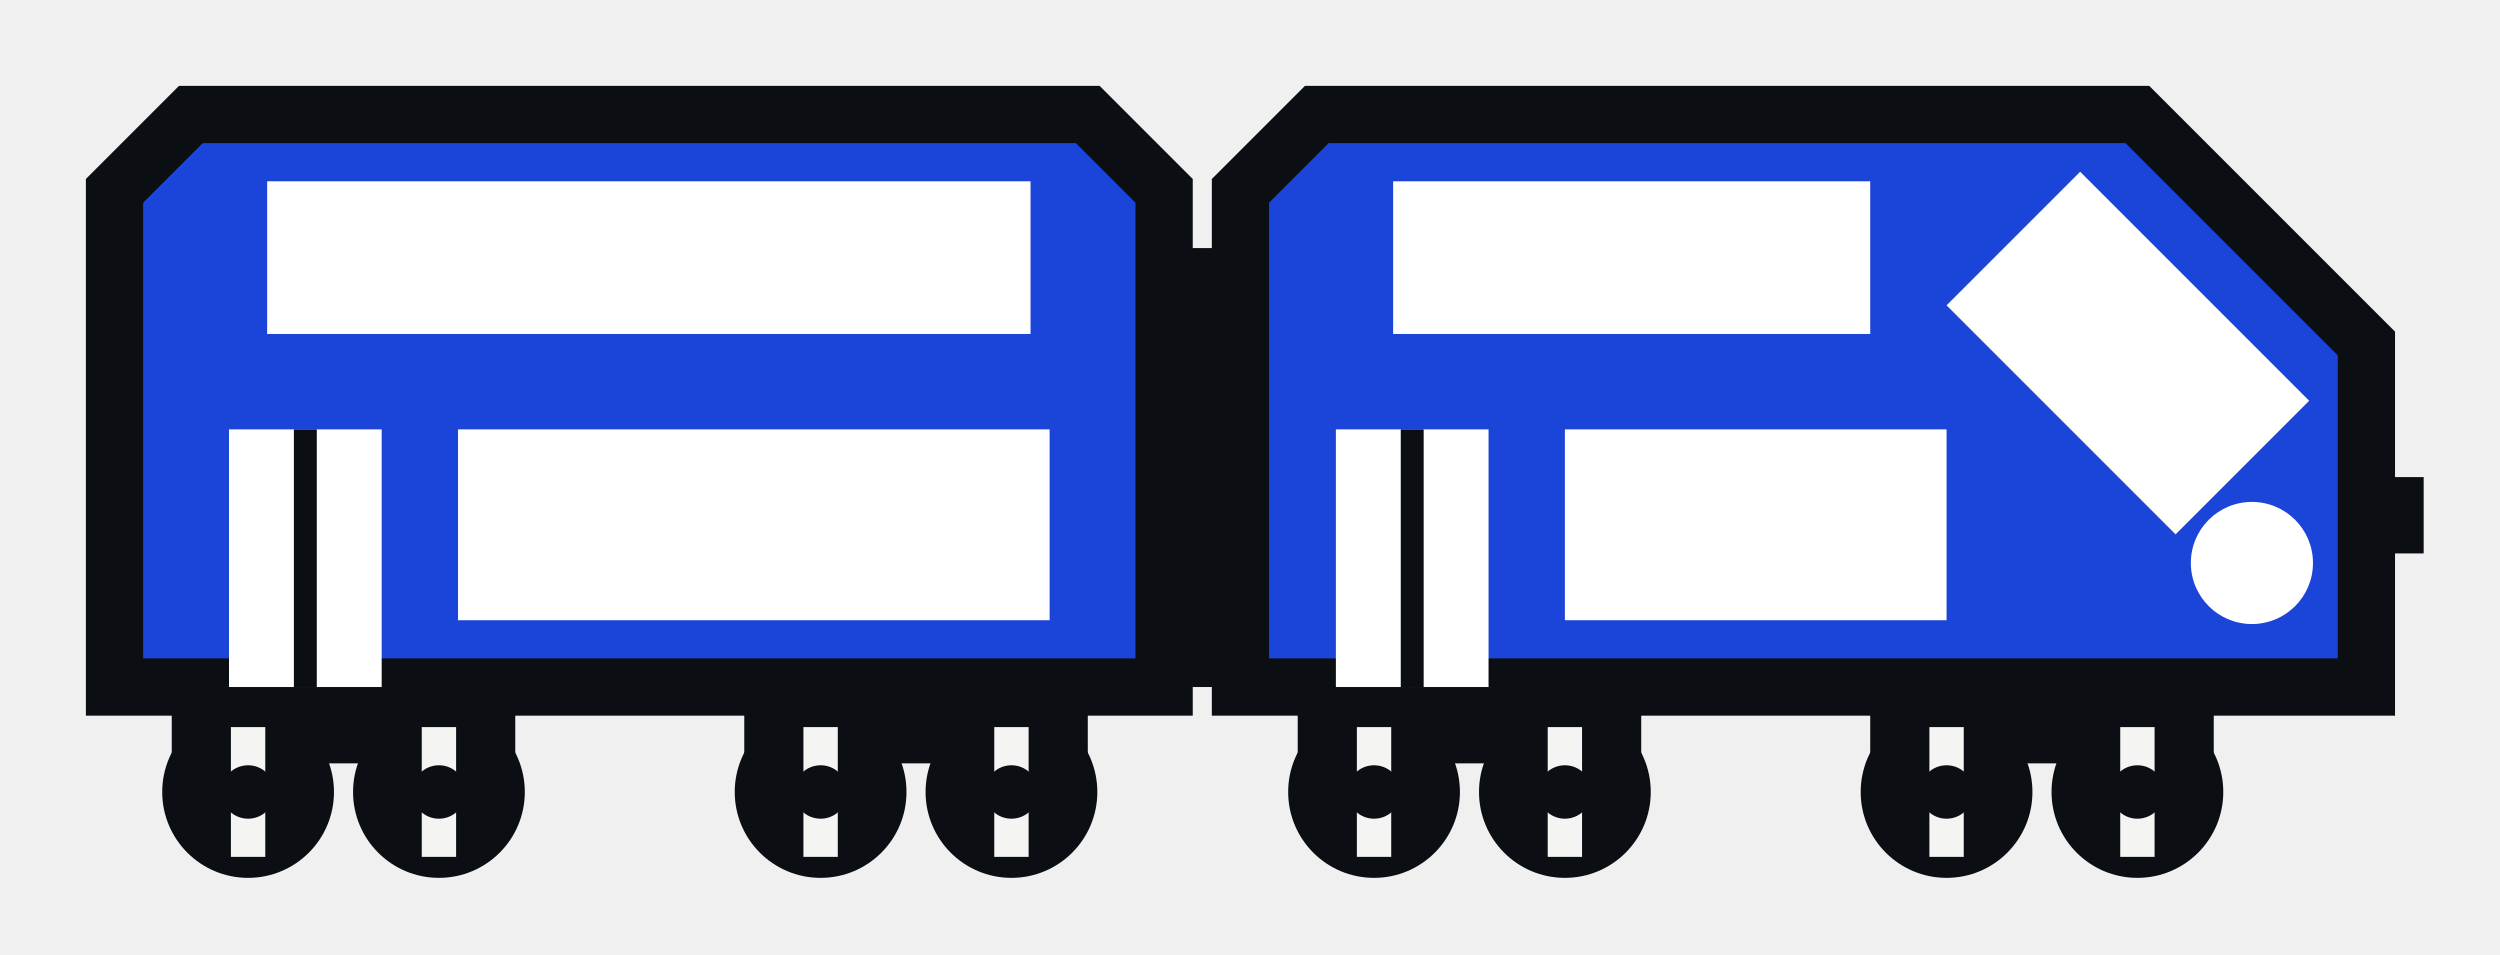
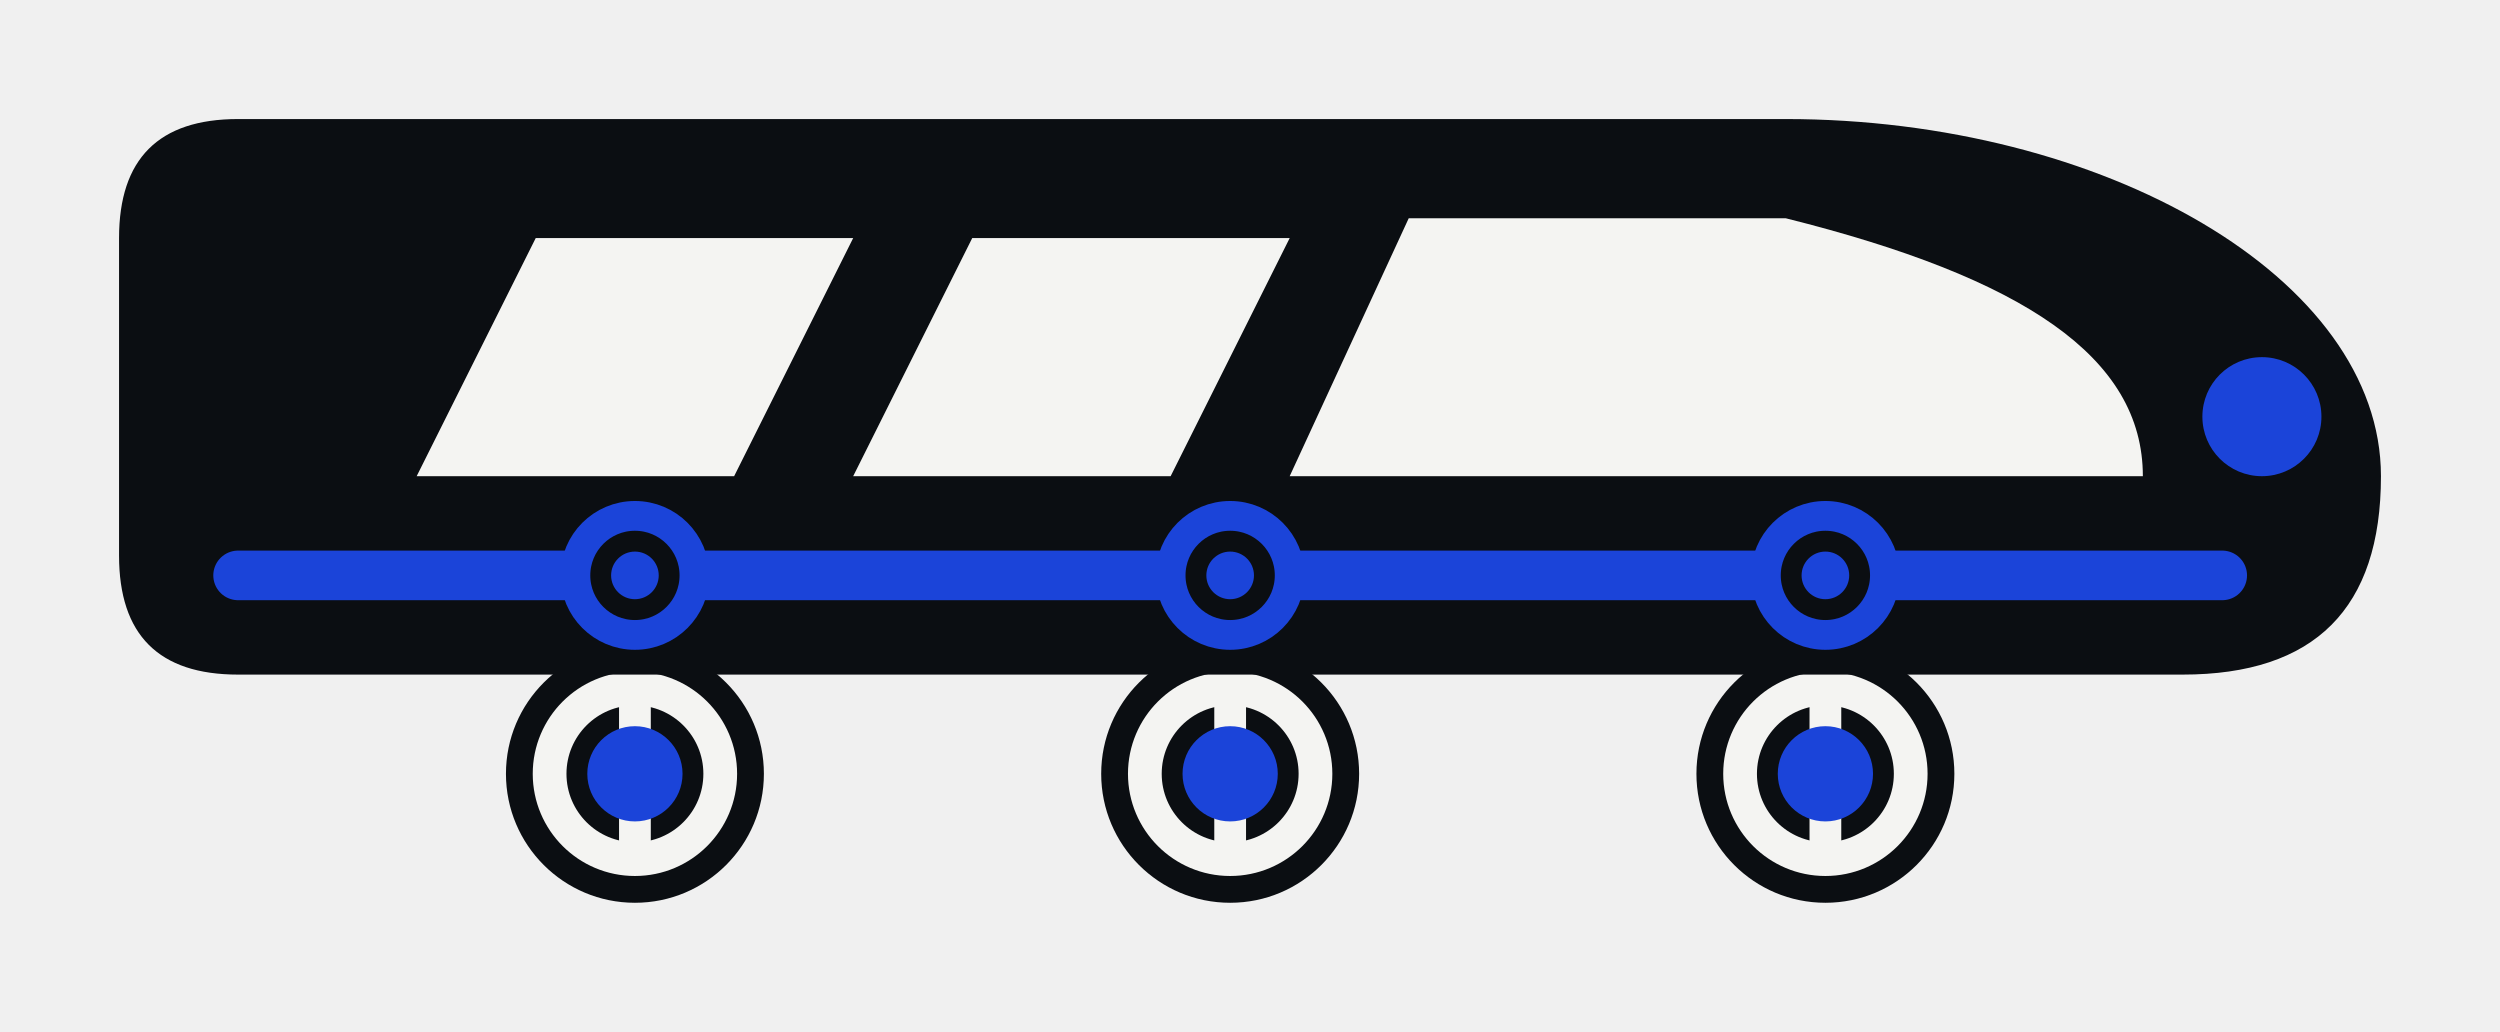
- <svg xmlns="http://www.w3.org/2000/svg" viewBox="-64 -45 131 50" width="524" height="200" role="img" aria-label="GO bi-level cab car and coach, side view">
-   <g id="chassis" fill="#0B0E12">
-     <rect x="-6" y="-32" width="9" height="23" />
-     <rect x="59" y="-20" width="4" height="4" />
-     <rect x="-55" y="-10" width="18" height="5" />
-     <rect x="-25" y="-10" width="18" height="5" />
-     <rect x="4" y="-10" width="18" height="5" />
-     <rect x="34" y="-10" width="18" height="5" />
-   </g>
-   <g id="bodies" fill="#1B44D9" stroke="#0B0E12" stroke-width="3" stroke-linejoin="miter">
-     <path id="rear-coach" d="M -58 -9 V -35 L -54 -39 H -7 L -3 -35 V -9 Z" />
-     <path id="cab-car" d="M 1 -9 V -35 L 5 -39 H 48 L 60 -27 V -9 Z" />
-   </g>
-   <g id="glazing" fill="#FFFFFF">
-     <rect x="-50" y="-35.5" width="40" height="8" />
-     <rect x="9" y="-35.5" width="25" height="8" />
-     <rect x="-40" y="-22.5" width="31" height="10" />
-     <rect x="18" y="-22.5" width="20" height="10" />
-     <rect x="-52" y="-22.5" width="8" height="13.5" />
-     <rect x="6" y="-22.5" width="8" height="13.5" />
-     <polygon points="45,-36 57,-24 50,-17 38,-29" />
-     <circle cx="54" cy="-15.5" r="3.2" />
-   </g>
-   <g id="door-splits" fill="#0B0E12">
-     <rect x="-48.6" y="-22.5" width="1.2" height="13.5" />
-     <rect x="9.4" y="-22.5" width="1.2" height="13.5" />
-   </g>
-   <g id="wheels">
-     <g class="wheel">
-       <circle cx="-51" cy="-3.5" r="4.5" fill="#0B0E12" />
-       <rect x="-51.9" y="-6.9" width="1.8" height="6.8" fill="#F4F4F2" />
-       <circle cx="-51" cy="-3.5" r="1.4" fill="#0B0E12" />
+ <svg xmlns="http://www.w3.org/2000/svg" viewBox="-62 -42 126 52" width="630" height="260" role="img" aria-label="Transit bullet car in side view, with a route stripe and station nodes along the body">
+   <g id="route-train">
+     <g id="wheels">
+       <g transform="translate(-30 -3)">
+         <g class="wheel">
+           <circle r="6.5" fill="#0B0E12" />
+           <rect x="-0.8" y="-4.3" width="1.6" height="8.6" fill="#F4F4F2" />
+           <circle r="4.3" fill="none" stroke="#F4F4F2" stroke-width="1.7" />
+           <circle r="2.4" fill="#1B44D9" />
+         </g>
+       </g>
+       <g transform="translate(0 -3)">
+         <g class="wheel">
+           <circle r="6.5" fill="#0B0E12" />
+           <rect x="-0.8" y="-4.3" width="1.6" height="8.6" fill="#F4F4F2" />
+           <circle r="4.3" fill="none" stroke="#F4F4F2" stroke-width="1.7" />
+           <circle r="2.4" fill="#1B44D9" />
+         </g>
+       </g>
+       <g transform="translate(30 -3)">
+         <g class="wheel">
+           <circle r="6.5" fill="#0B0E12" />
+           <rect x="-0.8" y="-4.3" width="1.6" height="8.6" fill="#F4F4F2" />
+           <circle r="4.3" fill="none" stroke="#F4F4F2" stroke-width="1.7" />
+           <circle r="2.4" fill="#1B44D9" />
+         </g>
+       </g>
    </g>
-     <g class="wheel">
-       <circle cx="-41" cy="-3.5" r="4.5" fill="#0B0E12" />
-       <rect x="-41.9" y="-6.9" width="1.8" height="6.8" fill="#F4F4F2" />
-       <circle cx="-41" cy="-3.5" r="1.4" fill="#0B0E12" />
+     <path id="car-body" d="M -50 -8 H 48 Q 58 -8 58 -18 C 58 -28 44 -36 28 -36 H -50 Q -56 -36 -56 -30 V -14 Q -56 -8 -50 -8 Z" fill="#0B0E12" />
+     <g id="glazing" fill="#F4F4F2">
+       <path d="M -41 -18 H -25 L -19 -30 H -35 Z" />
+       <path d="M -19 -18 H -3 L 3 -30 H -13 Z" />
+       <path d="M 3 -18 H 46 C 46 -24 40 -28 28 -31 H 9 Z" />
    </g>
-     <g class="wheel">
-       <circle cx="-21" cy="-3.5" r="4.5" fill="#0B0E12" />
-       <rect x="-21.9" y="-6.9" width="1.8" height="6.8" fill="#F4F4F2" />
-       <circle cx="-21" cy="-3.5" r="1.4" fill="#0B0E12" />
+     <g id="side-route">
+       <line x1="-50" y1="-13" x2="50" y2="-13" stroke="#1B44D9" stroke-width="2.5" stroke-linecap="round" />
+       <g fill="#0B0E12" stroke="#1B44D9" stroke-width="1.5">
+         <circle cx="-30" cy="-13" r="3" />
+         <circle cx="0" cy="-13" r="3" />
+         <circle cx="30" cy="-13" r="3" />
+       </g>
+       <g fill="#1B44D9">
+         <circle cx="-30" cy="-13" r="1.2" />
+         <circle cx="0" cy="-13" r="1.2" />
+         <circle cx="30" cy="-13" r="1.2" />
+       </g>
    </g>
-     <g class="wheel">
-       <circle cx="-11" cy="-3.5" r="4.5" fill="#0B0E12" />
-       <rect x="-11.9" y="-6.9" width="1.8" height="6.8" fill="#F4F4F2" />
-       <circle cx="-11" cy="-3.5" r="1.4" fill="#0B0E12" />
-     </g>
-     <g class="wheel">
-       <circle cx="8" cy="-3.5" r="4.5" fill="#0B0E12" />
-       <rect x="7.1" y="-6.9" width="1.8" height="6.8" fill="#F4F4F2" />
-       <circle cx="8" cy="-3.5" r="1.4" fill="#0B0E12" />
-     </g>
-     <g class="wheel">
-       <circle cx="18" cy="-3.5" r="4.5" fill="#0B0E12" />
-       <rect x="17.1" y="-6.9" width="1.8" height="6.8" fill="#F4F4F2" />
-       <circle cx="18" cy="-3.5" r="1.4" fill="#0B0E12" />
-     </g>
-     <g class="wheel">
-       <circle cx="38" cy="-3.5" r="4.5" fill="#0B0E12" />
-       <rect x="37.1" y="-6.9" width="1.8" height="6.8" fill="#F4F4F2" />
-       <circle cx="38" cy="-3.5" r="1.4" fill="#0B0E12" />
-     </g>
-     <g class="wheel">
-       <circle cx="48" cy="-3.5" r="4.5" fill="#0B0E12" />
-       <rect x="47.1" y="-6.9" width="1.8" height="6.8" fill="#F4F4F2" />
-       <circle cx="48" cy="-3.5" r="1.4" fill="#0B0E12" />
-     </g>
+     <circle id="headlight" cx="52" cy="-21" r="3" fill="#1B44D9" />
  </g>
</svg>
